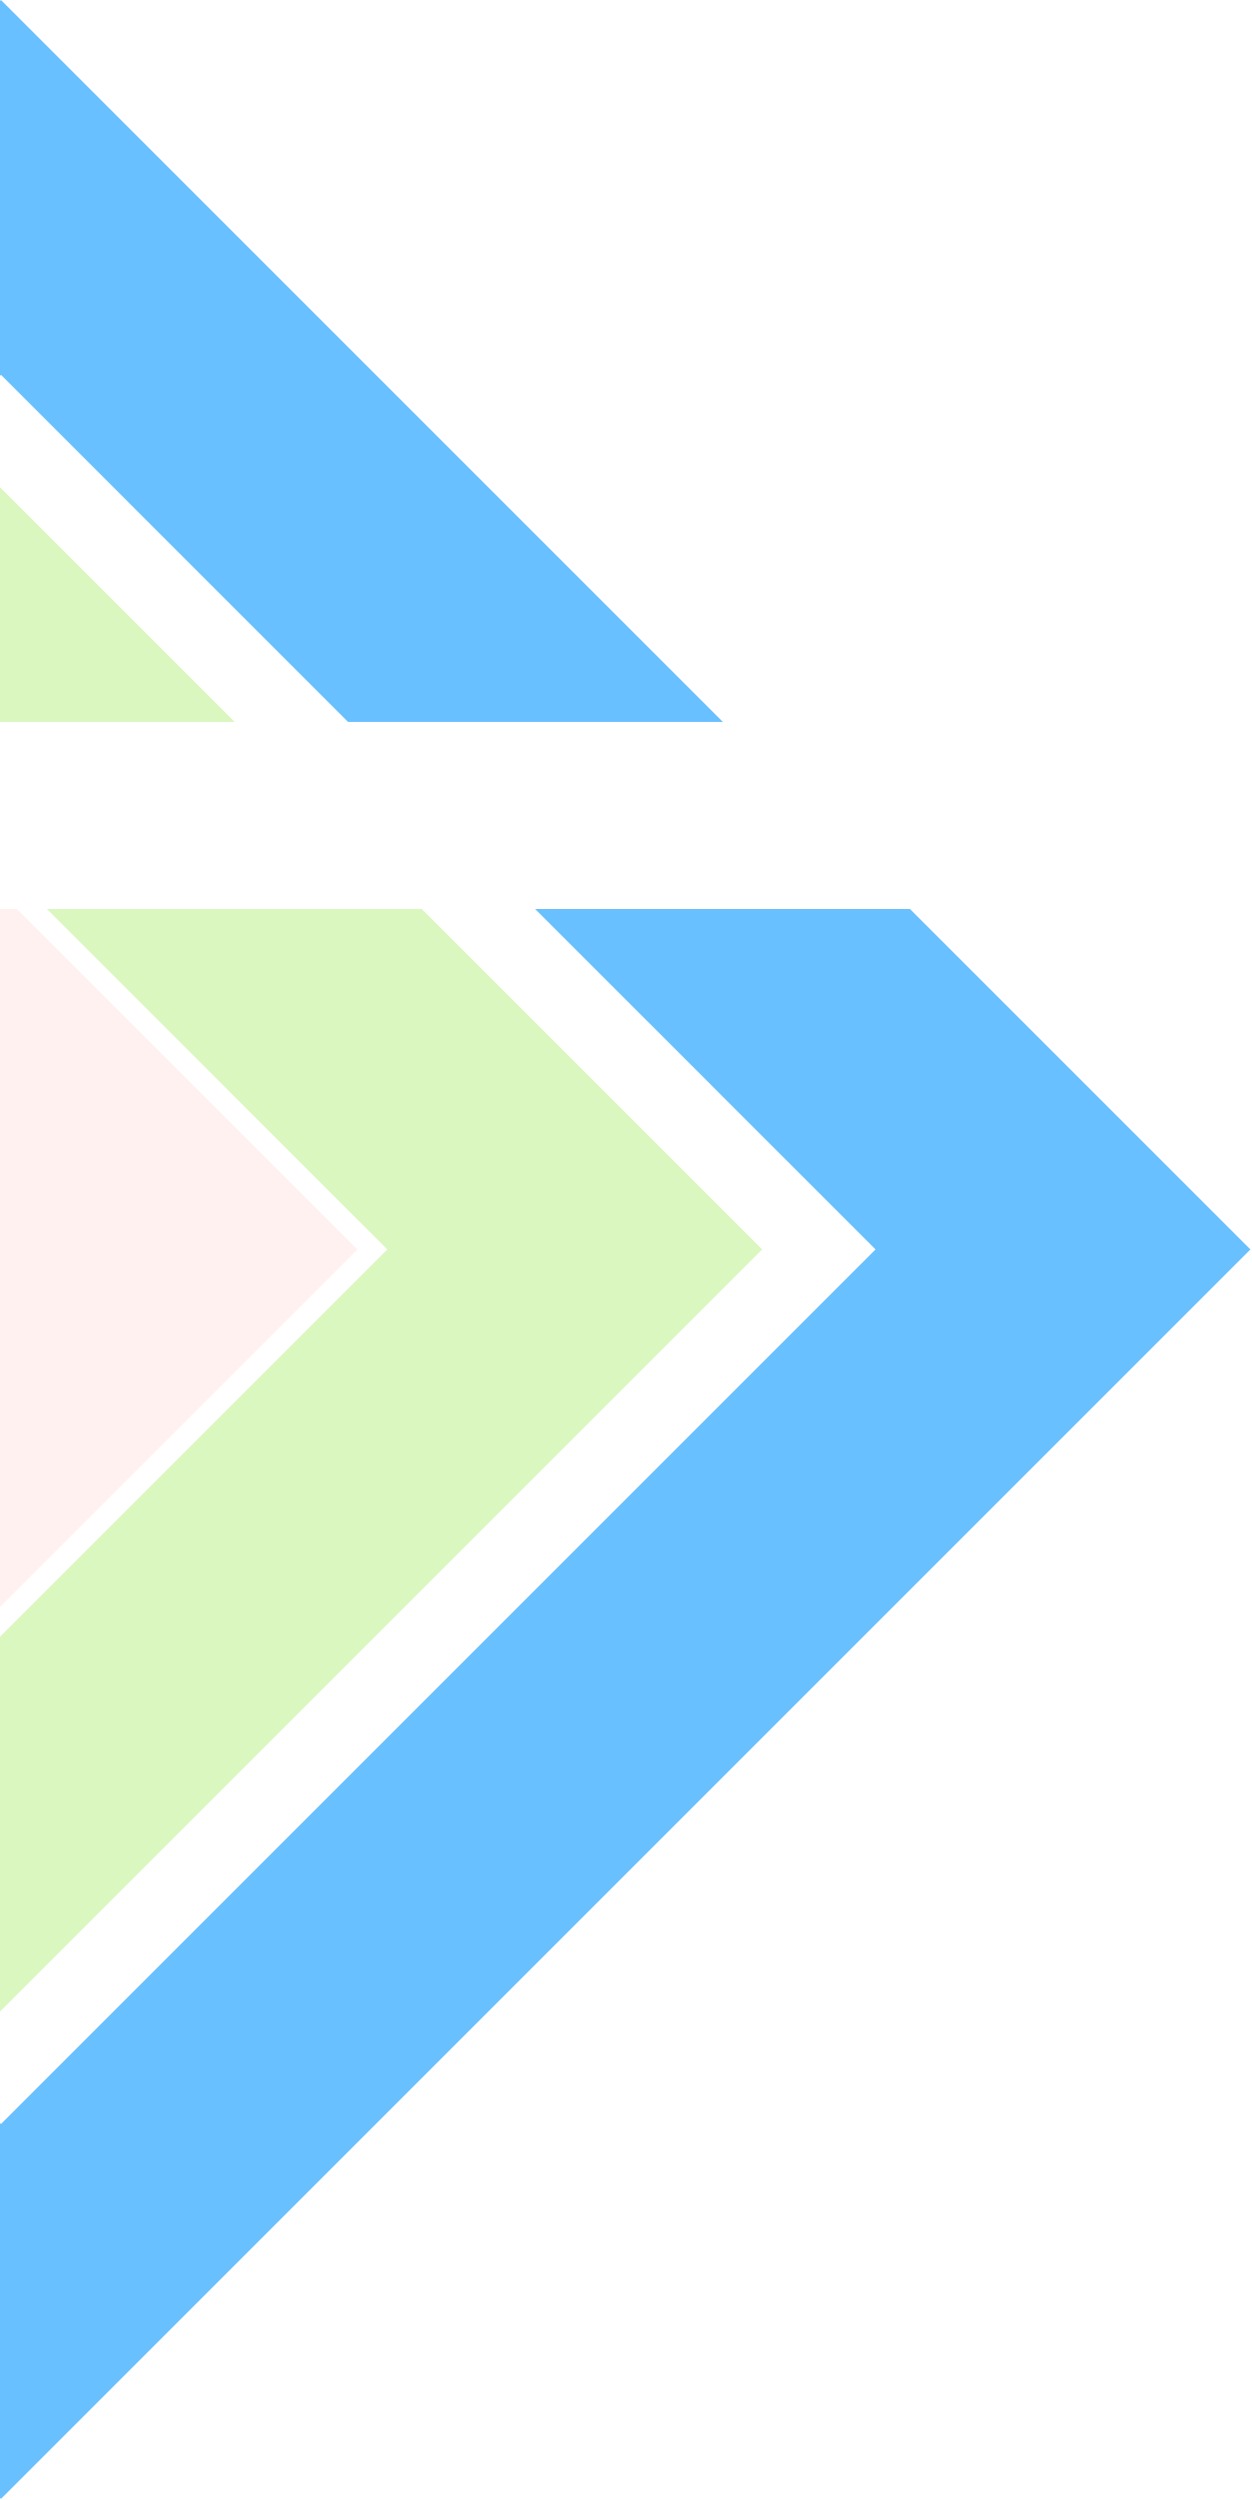
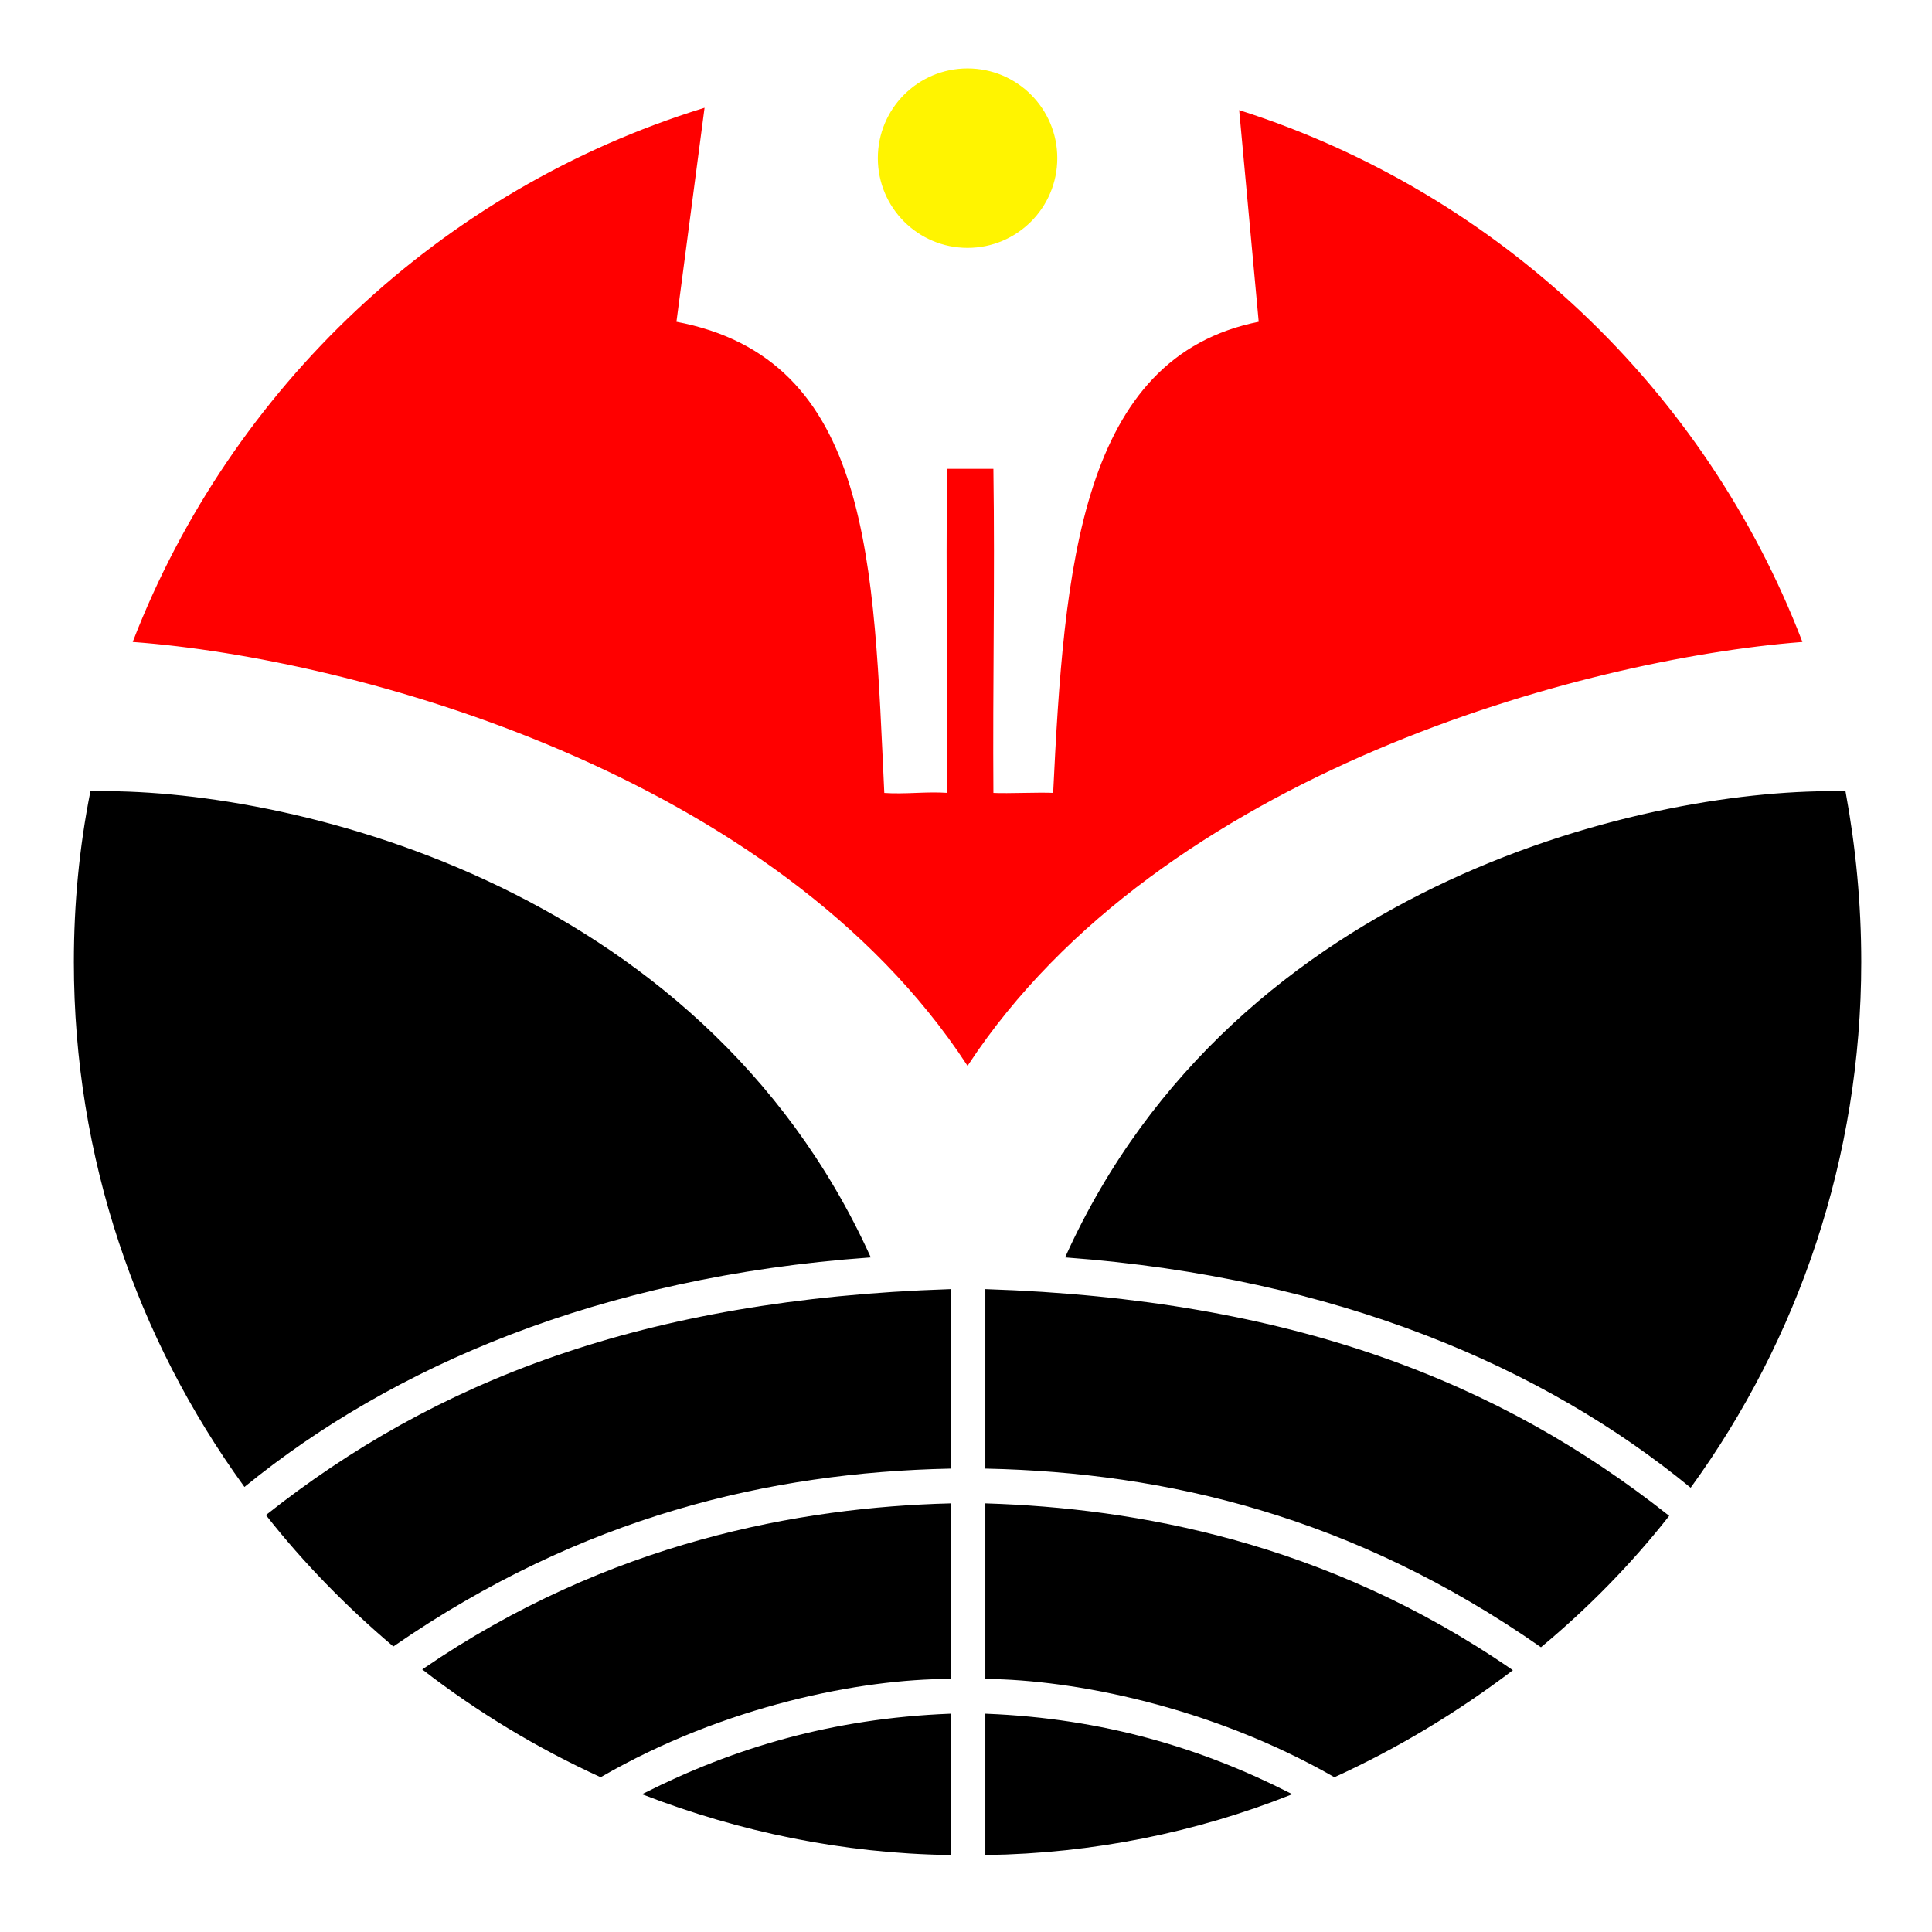
- <svg xmlns="http://www.w3.org/2000/svg" width="405" height="809" viewBox="0 0 405 809" fill="none">
-   <path d="M-358.39 358.707L-293.914 294.23L-293.846 294.163H-172.545L-220.81 342.428L-233.272 354.889L-282.697 404.314L-276.575 410.453L0.317 687.328L283.33 404.314L233.888 354.889L230.407 351.391L173.178 294.163H294.48L294.547 294.23L345.082 344.765L404.631 404.314L0.317 808.629L-403.998 404.314L-358.39 358.707ZM0.317 0L233.938 233.622H112.637L0.317 121.301L-112.004 233.622H-233.305L0.317 0Z" fill="#69C0FF" />
-   <path d="M-516.39 358.707L-451.914 294.23L-451.846 294.163H-330.545L-378.81 342.428L-391.272 354.889L-440.697 404.314L-434.575 410.453L-157.683 687.328L125.33 404.314L75.888 354.889L72.407 351.391L15.178 294.163H136.48L136.547 294.23L187.082 344.765L246.631 404.314L-157.683 808.629L-561.998 404.314L-516.39 358.707ZM-157.683 0L75.938 233.622H-45.363L-157.683 121.301L-270.004 233.622H-391.305L-157.683 0Z" fill="#D9F7BE" />
-   <path d="M-647.386 358.707L-582.91 294.23L-582.842 294.163H-461.541L-509.806 342.428L-522.268 354.889L-571.693 404.314L-565.571 410.453L-288.68 687.328L-5.666 404.314L-55.108 354.889L-58.589 351.391L-115.818 294.163H5.483L5.551 294.23L56.086 344.765L115.635 404.314L-288.68 808.629L-692.994 404.314L-647.386 358.707ZM-288.68 0L-55.058 233.622H-176.359L-288.68 121.301L-401 233.622H-522.301L-288.68 0Z" fill="#FFF1F0" />
+ <svg xmlns="http://www.w3.org/2000/svg" xml:space="preserve" width="2480px" height="2480px" version="1.1" style="shape-rendering:geometricPrecision; text-rendering:geometricPrecision; image-rendering:optimizeQuality; fill-rule:evenodd; clip-rule:evenodd" viewBox="0 0 2480 2480">
+   <defs>
+     <style type="text/css">
+    
+     .str0 {stroke:black;stroke-width:2.362}
+     .str2 {stroke:red;stroke-width:2.362}
+     .str1 {stroke:#FFF400;stroke-width:2.362}
+     .fil0 {fill:black}
+     .fil2 {fill:red}
+     .fil1 {fill:#FFF400}
+    
+   </style>
+   </defs>
+   <g id="Layer_x0020_1">
+     <g id="_457673416">
+       <path class="fil0 str0" d="M1219 1884c-231,5 -472,61 -714,228 -59,-50 -114,-106 -162,-167 215,-170 481,-276 876,-289l0 228z" />
+       <path class="fil0 str0" d="M771 2280c-81,-37 -157,-83 -227,-137 238,-163 484,-207 675,-212l0 223c-113,0 -289,34 -448,126z" />
+       <path class="fil0 str0" d="M1219 2380c-138,-2 -270,-30 -392,-77 115,-58 241,-96 392,-102l0 179z" />
+       <path class="fil0 str0" d="M1656 2303c-121,48 -253,75 -390,77l0 -179c150,6 276,44 390,102z" />
+       <path class="fil0 str0" d="M1266 1931c191,6 436,49 674,213 -70,53 -146,99 -227,136 -159,-91 -335,-125 -447,-126l0 -223z" />
+       <path class="fil0 str0" d="M1266 1656c394,13 660,120 875,290 -48,61 -103,117 -163,167 -241,-168 -481,-224 -712,-229l0 -228z" />
+       <path class="fil0 str0" d="M1116 1613c-348,25 -614,141 -802,294 -137,-189 -218,-421 -218,-672 0,-75 7,-147 21,-218 240,-6 779,112 999,596z" />
+       <path class="fil0 str0" d="M2368 1017c13,71 20,143 20,218 0,251 -81,484 -218,673 -188,-154 -453,-269 -801,-295 219,-484 758,-602 999,-596z" />
+     </g>
+     <path class="fil1 str1" d="M1242 89c63,0 114,51 114,114 0,63 -51,114 -114,114 -63,0 -114,-51 -114,-114 0,-63 51,-114 114,-114z" />
+     <path class="fil2 str2" d="M1592 143c331,106 596,358 720,680 -280,22 -823,168 -1070,543 -246,-375 -789,-522 -1070,-543 126,-325 395,-579 731,-683l-36 274c252,47 253,311 267,605 29,2 54,-2 83,0 1,-140 -2,-276 0,-416 22,0 35,0 57,0 2,139 -1,277 0,416 22,1 57,-1 79,0 14,-291 35,-560 264,-605l-25 -271z" />
+   </g>
</svg>
